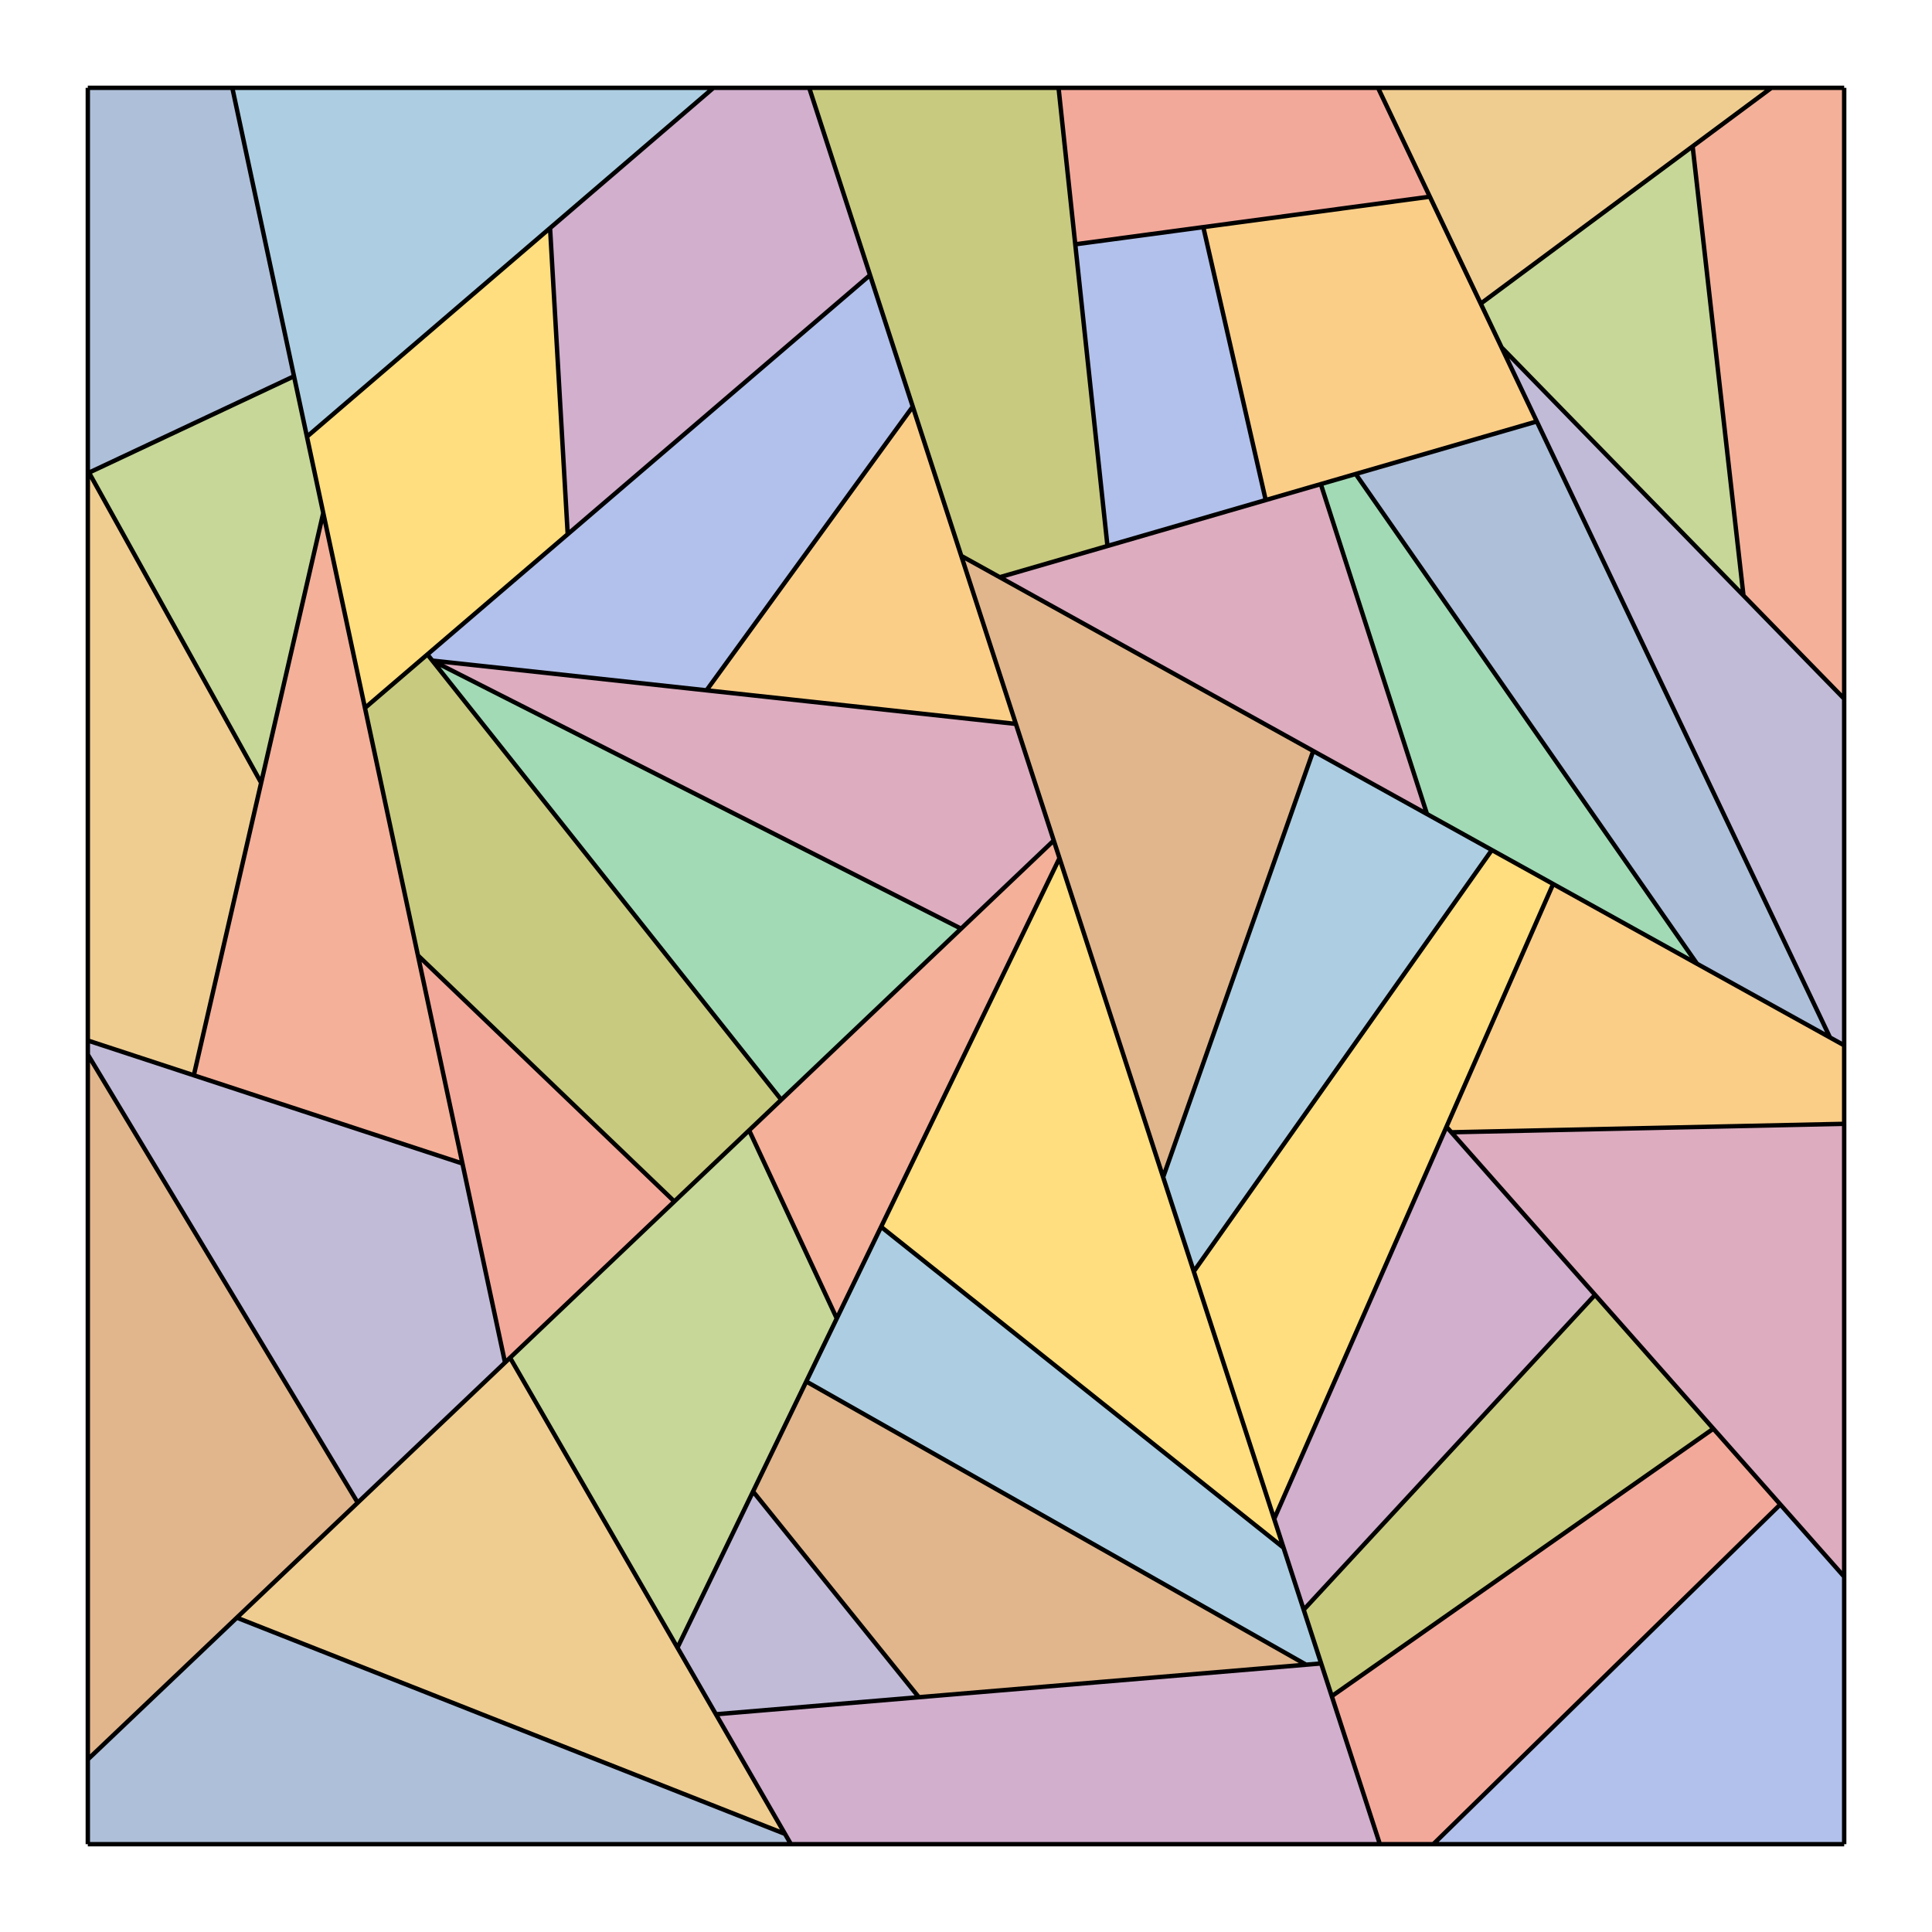
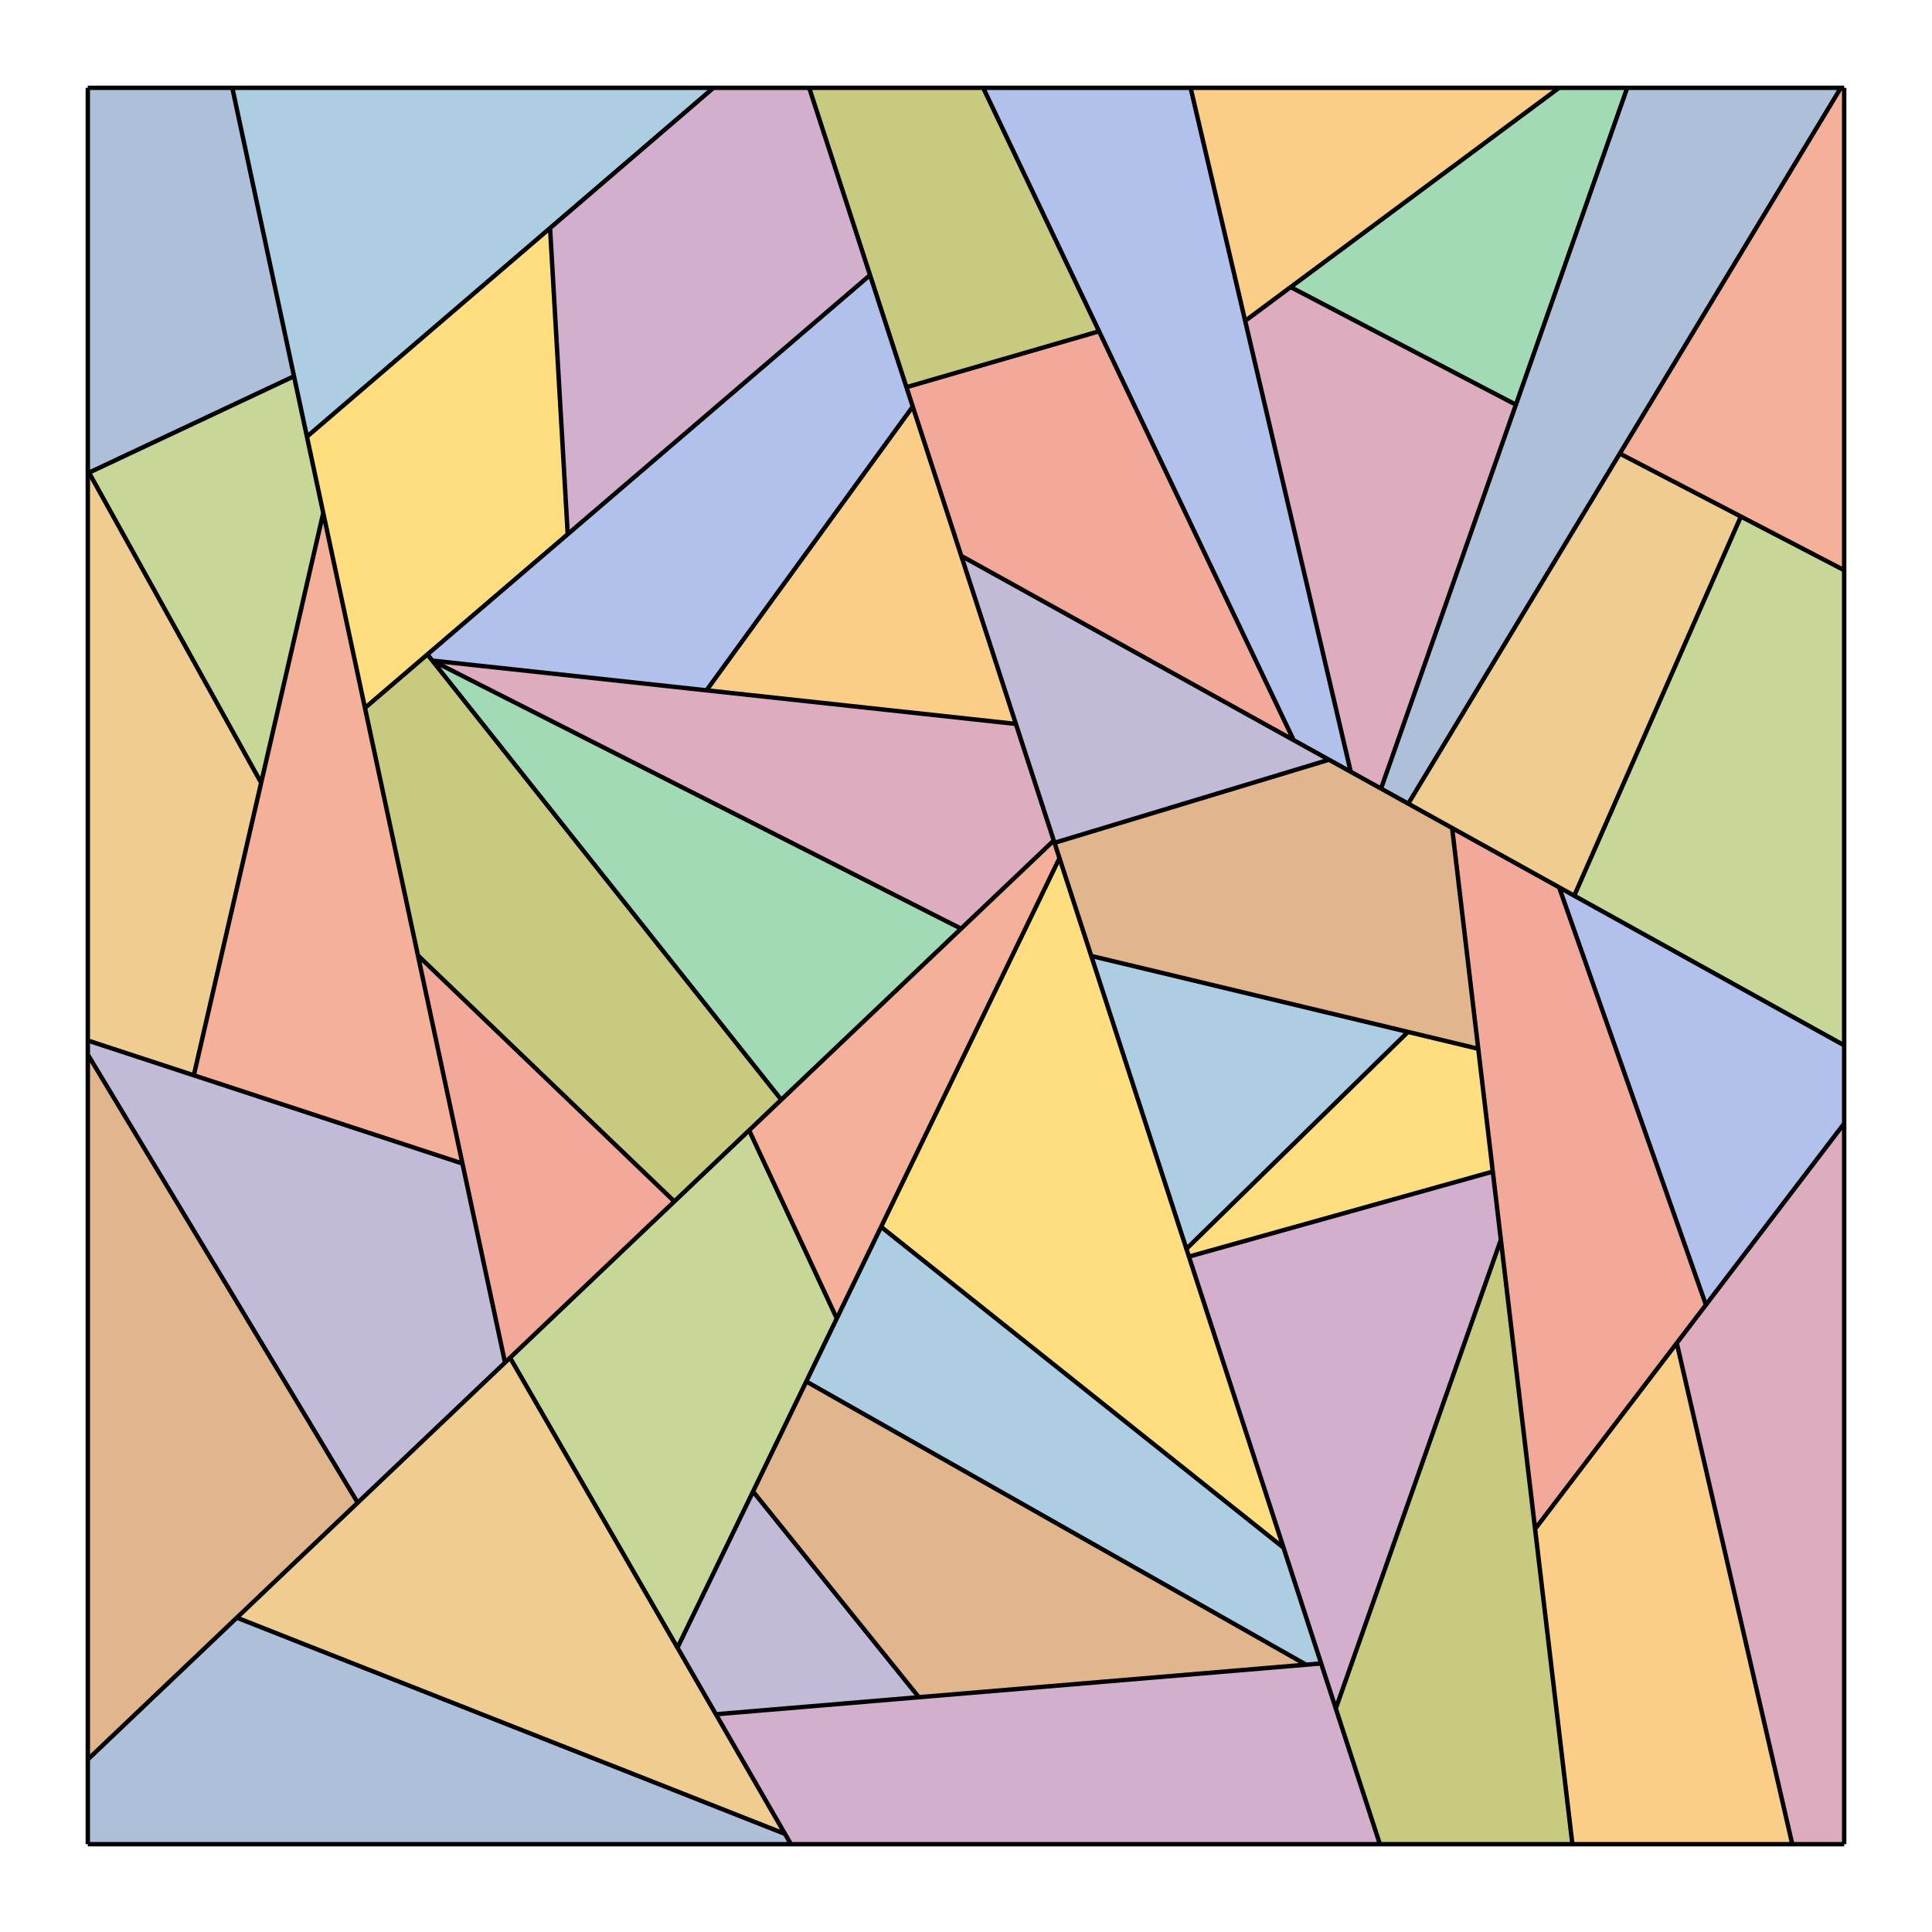
<svg xmlns="http://www.w3.org/2000/svg" width="220pt" height="220pt" viewBox="0 0 220 220" version="1.1">
  <g id="id1">
    <path style=" stroke:none;fill-rule:nonzero;fill:rgb(36.842%,50.678%,70.98%);fill-opacity:0.5;" d="M 10 10 L 26.453 10 L 33.48 42.844 L 10 53.883 Z M 10 10 " />
    <path style=" stroke:none;fill-rule:nonzero;fill:rgb(88.072%,61.104%,14.205%);fill-opacity:0.5;" d="M 10 53.883 L 10.133 53.82 L 29.738 89.137 L 22.07 122.445 L 10 118.484 Z M 10 53.883 " />
    <path style=" stroke:none;fill-rule:nonzero;fill:rgb(56.018%,69.157%,19.488%);fill-opacity:0.5;" d="M 10.133 53.82 L 33.48 42.844 L 36.809 58.414 L 29.738 89.137 Z M 10.133 53.82 " />
    <path style=" stroke:none;fill-rule:nonzero;fill:rgb(92.253%,38.563%,20.918%);fill-opacity:0.5;" d="M 22.07 122.445 L 36.809 58.414 L 52.66 132.492 Z M 22.07 122.445 " />
    <path style=" stroke:none;fill-rule:nonzero;fill:rgb(52.849%,47.062%,70.135%);fill-opacity:0.5;" d="M 10 118.484 L 52.66 132.492 L 57.508 155.156 L 40.734 171.113 L 10 120.086 Z M 10 118.484 " />
    <path style=" stroke:none;fill-rule:nonzero;fill:rgb(77.208%,43.155%,10.239%);fill-opacity:0.5;" d="M 10 120.086 L 40.734 171.113 L 10 200.352 Z M 10 120.086 " />
    <path style=" stroke:none;fill-rule:nonzero;fill:rgb(36.39%,61.85%,78.235%);fill-opacity:0.5;" d="M 26.453 10 L 81.246 10 L 34.953 49.727 Z M 26.453 10 " />
    <path style=" stroke:none;fill-rule:nonzero;fill:rgb(100%,75%,0%);fill-opacity:0.5;" d="M 34.953 49.727 L 62.637 25.973 L 64.645 60.832 L 41.559 80.613 Z M 34.953 49.727 " />
    <path style=" stroke:none;fill-rule:nonzero;fill:rgb(64.762%,37.816%,61.404%);fill-opacity:0.5;" d="M 62.637 25.973 L 81.246 10 L 92.145 10 L 99.074 31.324 L 64.645 60.832 Z M 62.637 25.973 " />
    <path style=" stroke:none;fill-rule:nonzero;fill:rgb(57.159%,58.648%,0%);fill-opacity:0.5;" d="M 41.559 80.613 L 48.672 74.52 L 88.965 125.23 L 76.789 136.812 L 47.59 108.797 Z M 41.559 80.613 " />
    <path style=" stroke:none;fill-rule:nonzero;fill:rgb(91.5%,33.25%,21.25%);fill-opacity:0.5;" d="M 47.59 108.797 L 76.789 136.812 L 57.508 155.156 Z M 47.59 108.797 " />
    <path style=" stroke:none;fill-rule:nonzero;fill:rgb(40.082%,52.201%,85%);fill-opacity:0.5;" d="M 48.672 74.52 L 99.074 31.324 L 103.938 46.301 L 80.453 78.609 L 49.23 75.223 Z M 48.672 74.52 " />
    <path style=" stroke:none;fill-rule:nonzero;fill:rgb(97.283%,62.164%,7.336%);fill-opacity:0.5;" d="M 80.453 78.609 L 103.938 46.301 L 115.68 82.434 Z M 80.453 78.609 " />
    <path style=" stroke:none;fill-rule:nonzero;fill:rgb(73.678%,35.8%,50.303%);fill-opacity:0.5;" d="M 49.23 75.223 L 115.68 82.434 L 119.992 95.711 L 109.441 105.75 L 49.238 75.234 Z M 49.23 75.223 " />
    <path style=" stroke:none;fill-rule:nonzero;fill:rgb(28.026%,71.5%,42.921%);fill-opacity:0.5;" d="M 49.238 75.234 L 109.441 105.75 L 88.965 125.23 Z M 49.238 75.234 " />
    <path style=" stroke:none;fill-rule:nonzero;fill:rgb(36.842%,50.678%,70.98%);fill-opacity:0.5;" d="M 10 200.352 L 26.969 184.207 L 89.387 208.828 L 90.066 210 L 10 210 Z M 10 200.352 " />
    <path style=" stroke:none;fill-rule:nonzero;fill:rgb(88.072%,61.104%,14.205%);fill-opacity:0.5;" d="M 26.969 184.207 L 58.082 154.609 L 89.387 208.828 Z M 26.969 184.207 " />
    <path style=" stroke:none;fill-rule:nonzero;fill:rgb(56.018%,69.157%,19.488%);fill-opacity:0.5;" d="M 58.082 154.609 L 85.305 128.711 L 95.285 150.133 L 77.145 187.621 Z M 58.082 154.609 " />
    <path style=" stroke:none;fill-rule:nonzero;fill:rgb(92.253%,38.563%,20.918%);fill-opacity:0.5;" d="M 85.305 128.711 L 119.992 95.711 L 120.645 97.719 L 95.285 150.133 Z M 85.305 128.711 " />
    <path style=" stroke:none;fill-rule:nonzero;fill:rgb(52.849%,47.062%,70.135%);fill-opacity:0.5;" d="M 77.145 187.621 L 85.75 169.84 L 104.629 193.266 L 81.523 195.207 Z M 77.145 187.621 " />
    <path style=" stroke:none;fill-rule:nonzero;fill:rgb(77.208%,43.155%,10.239%);fill-opacity:0.5;" d="M 85.75 169.84 L 91.812 157.312 L 148.73 189.562 L 104.629 193.266 Z M 85.75 169.84 " />
    <path style=" stroke:none;fill-rule:nonzero;fill:rgb(36.39%,61.85%,78.235%);fill-opacity:0.5;" d="M 91.812 157.312 L 100.332 139.703 L 146.156 176.238 L 150.441 189.418 L 148.73 189.562 Z M 91.812 157.312 " />
    <path style=" stroke:none;fill-rule:nonzero;fill:rgb(100%,75%,0%);fill-opacity:0.5;" d="M 100.332 139.703 L 120.645 97.719 L 146.156 176.238 Z M 100.332 139.703 " />
    <path style=" stroke:none;fill-rule:nonzero;fill:rgb(64.762%,37.816%,61.404%);fill-opacity:0.5;" d="M 81.523 195.207 L 150.441 189.418 L 157.129 210 L 90.066 210 Z M 81.523 195.207 " />
-     <path style=" stroke:none;fill-rule:nonzero;fill:rgb(57.159%,58.648%,0%);fill-opacity:0.5;" d="M 92.145 10 L 120.539 10 L 126.109 62.172 L 113.844 65.727 L 109.461 63.297 Z M 92.145 10 " />
-     <path style=" stroke:none;fill-rule:nonzero;fill:rgb(91.5%,33.25%,21.25%);fill-opacity:0.5;" d="M 120.539 10 L 156.918 10 L 162.82 22.398 L 122.441 27.82 Z M 120.539 10 " />
-     <path style=" stroke:none;fill-rule:nonzero;fill:rgb(40.082%,52.201%,85%);fill-opacity:0.5;" d="M 122.441 27.82 L 137.023 25.863 L 144.129 56.945 L 126.109 62.172 Z M 122.441 27.82 " />
-     <path style=" stroke:none;fill-rule:nonzero;fill:rgb(97.283%,62.164%,7.336%);fill-opacity:0.5;" d="M 137.023 25.863 L 162.82 22.398 L 175 47.992 L 144.129 56.945 Z M 137.023 25.863 " />
-     <path style=" stroke:none;fill-rule:nonzero;fill:rgb(73.678%,35.8%,50.303%);fill-opacity:0.5;" d="M 113.844 65.727 L 150.402 55.125 L 162.492 92.695 Z M 113.844 65.727 " />
-     <path style=" stroke:none;fill-rule:nonzero;fill:rgb(28.026%,71.5%,42.921%);fill-opacity:0.5;" d="M 150.402 55.125 L 154.375 53.973 L 193.242 109.746 L 162.492 92.695 Z M 150.402 55.125 " />
-     <path style=" stroke:none;fill-rule:nonzero;fill:rgb(36.842%,50.678%,70.98%);fill-opacity:0.5;" d="M 154.375 53.973 L 175 47.992 L 208.383 118.137 L 193.242 109.746 Z M 154.375 53.973 " />
-     <path style=" stroke:none;fill-rule:nonzero;fill:rgb(88.072%,61.104%,14.205%);fill-opacity:0.5;" d="M 156.918 10 L 201.719 10 L 168.613 34.574 Z M 156.918 10 " />
-     <path style=" stroke:none;fill-rule:nonzero;fill:rgb(56.018%,69.157%,19.488%);fill-opacity:0.5;" d="M 168.613 34.574 L 192.742 16.664 L 198.531 67.812 L 170.984 39.559 Z M 168.613 34.574 " />
-     <path style=" stroke:none;fill-rule:nonzero;fill:rgb(92.253%,38.563%,20.918%);fill-opacity:0.5;" d="M 192.742 16.664 L 201.719 10 L 210 10 L 210 79.574 L 198.531 67.812 Z M 192.742 16.664 " />
-     <path style=" stroke:none;fill-rule:nonzero;fill:rgb(52.849%,47.062%,70.135%);fill-opacity:0.5;" d="M 170.984 39.559 L 210 79.574 L 210 119.035 L 208.383 118.137 Z M 170.984 39.559 " />
-     <path style=" stroke:none;fill-rule:nonzero;fill:rgb(77.208%,43.155%,10.239%);fill-opacity:0.5;" d="M 109.461 63.297 L 149.539 85.516 L 132.449 134.047 Z M 109.461 63.297 " />
-     <path style=" stroke:none;fill-rule:nonzero;fill:rgb(36.39%,61.85%,78.235%);fill-opacity:0.5;" d="M 132.449 134.047 L 149.539 85.516 L 169.879 96.793 L 135.938 144.781 Z M 132.449 134.047 " />
-     <path style=" stroke:none;fill-rule:nonzero;fill:rgb(100%,75%,0%);fill-opacity:0.5;" d="M 135.938 144.781 L 169.879 96.793 L 176.859 100.664 L 145.094 172.957 Z M 135.938 144.781 " />
-     <path style=" stroke:none;fill-rule:nonzero;fill:rgb(64.762%,37.816%,61.404%);fill-opacity:0.5;" d="M 145.094 172.957 L 164.711 128.309 L 181.629 147.445 L 148.453 183.305 Z M 145.094 172.957 " />
-     <path style=" stroke:none;fill-rule:nonzero;fill:rgb(57.159%,58.648%,0%);fill-opacity:0.5;" d="M 148.453 183.305 L 181.629 147.445 L 195.102 162.688 L 151.652 193.148 Z M 148.453 183.305 " />
-     <path style=" stroke:none;fill-rule:nonzero;fill:rgb(91.5%,33.25%,21.25%);fill-opacity:0.5;" d="M 151.652 193.148 L 195.102 162.688 L 202.727 171.312 L 163.211 210 L 157.129 210 Z M 151.652 193.148 " />
-     <path style=" stroke:none;fill-rule:nonzero;fill:rgb(40.082%,52.201%,85%);fill-opacity:0.5;" d="M 163.211 210 L 202.727 171.312 L 210 179.543 L 210 210 Z M 163.211 210 " />
-     <path style=" stroke:none;fill-rule:nonzero;fill:rgb(97.283%,62.164%,7.336%);fill-opacity:0.5;" d="M 164.711 128.309 L 176.859 100.664 L 210 119.035 L 210 127.973 L 165.27 128.934 Z M 164.711 128.309 " />
-     <path style=" stroke:none;fill-rule:nonzero;fill:rgb(73.678%,35.8%,50.303%);fill-opacity:0.5;" d="M 165.27 128.934 L 210 127.973 L 210 179.543 Z M 165.27 128.934 " />
-     <path style="fill:none;stroke-width:0.5;stroke-linecap:butt;stroke-linejoin:miter;stroke:rgb(0%,0%,0%);stroke-opacity:1;stroke-miterlimit:10;" d="M 0 0 L 16.453 0 M 0 43.883 L 0 0 M 0 43.883 L 0.133 43.82 M 0 108.484 L 0 43.883 M 0 108.484 L 42.66 122.492 M 0 110.086 L 0 108.484 M 0 110.086 L 30.734 161.113 M 0 190.352 L 0 110.086 M 0 190.352 L 16.969 174.207 M 0 200 L 0 190.352 M 0.133 43.82 L 19.738 79.137 M 0.133 43.82 L 23.48 32.844 M 12.07 112.445 L 0 108.484 M 12.07 112.445 L 26.809 48.414 M 16.453 0 L 23.48 32.844 M 16.453 0 L 71.246 0 M 16.969 174.207 L 48.082 144.609 M 16.969 174.207 L 79.387 198.828 M 19.738 79.137 L 0.133 43.82 M 19.738 79.137 L 12.07 112.445 M 23.48 32.844 L 0 43.883 M 23.48 32.844 L 26.809 48.414 M 24.953 39.727 L 16.453 0 M 24.953 39.727 L 52.637 15.973 M 26.809 48.414 L 19.738 79.137 M 26.809 48.414 L 42.66 122.492 M 30.734 161.113 L 0 110.086 M 30.734 161.113 L 0 190.352 M 31.559 70.613 L 24.953 39.727 M 31.559 70.613 L 38.672 64.52 M 37.59 98.797 L 31.559 70.613 M 37.59 98.797 L 66.789 126.812 M 38.672 64.52 L 78.965 115.23 M 38.672 64.52 L 89.074 21.324 M 39.23 65.223 L 38.672 64.52 M 39.23 65.223 L 105.68 72.434 M 39.238 65.234 L 39.23 65.223 M 39.238 65.234 L 99.441 95.75 M 42.66 122.492 L 12.07 112.445 M 42.66 122.492 L 47.508 145.156 M 47.508 145.156 L 30.734 161.113 M 47.508 145.156 L 37.59 98.797 M 48.082 144.609 L 75.305 118.711 M 48.082 144.609 L 79.387 198.828 M 52.637 15.973 L 54.645 50.832 M 52.637 15.973 L 71.246 0 M 54.645 50.832 L 31.559 70.613 M 54.645 50.832 L 52.637 15.973 M 66.789 126.812 L 37.59 98.797 M 66.789 126.812 L 47.508 145.156 M 67.145 177.621 L 48.082 144.609 M 67.145 177.621 L 75.75 159.84 M 70.453 68.609 L 39.23 65.223 M 70.453 68.609 L 93.938 36.301 M 71.246 0 L 24.953 39.727 M 71.246 0 L 82.145 0 M 71.523 185.207 L 67.145 177.621 M 71.523 185.207 L 140.441 179.418 M 75.305 118.711 L 85.285 140.133 M 75.305 118.711 L 109.992 85.711 M 75.75 159.84 L 81.812 147.312 M 75.75 159.84 L 94.629 183.266 M 78.965 115.23 L 39.238 65.234 M 78.965 115.23 L 66.789 126.812 M 79.387 198.828 L 16.969 174.207 M 79.387 198.828 L 80.066 200 M 80.066 200 L 0 200 M 80.066 200 L 71.523 185.207 M 81.812 147.312 L 90.332 129.703 M 81.812 147.312 L 138.73 179.562 M 82.145 0 L 89.074 21.324 M 82.145 0 L 110.539 0 M 85.285 140.133 L 67.145 177.621 M 85.285 140.133 L 75.305 118.711 M 89.074 21.324 L 54.645 50.832 M 89.074 21.324 L 93.938 36.301 M 90.332 129.703 L 110.645 87.719 M 90.332 129.703 L 136.156 166.238 M 93.938 36.301 L 70.453 68.609 M 93.938 36.301 L 105.68 72.434 M 94.629 183.266 L 71.523 185.207 M 94.629 183.266 L 75.75 159.84 M 99.441 95.75 L 39.238 65.234 M 99.441 95.75 L 78.965 115.23 M 99.461 53.297 L 82.145 0 M 99.461 53.297 L 139.539 75.516 M 103.844 55.727 L 99.461 53.297 M 103.844 55.727 L 140.402 45.125 M 105.68 72.434 L 70.453 68.609 M 105.68 72.434 L 109.992 85.711 M 109.992 85.711 L 99.441 95.75 M 109.992 85.711 L 110.645 87.719 M 110.539 0 L 116.109 52.172 M 110.539 0 L 146.918 0 M 110.645 87.719 L 85.285 140.133 M 110.645 87.719 L 136.156 166.238 M 112.441 17.82 L 110.539 0 M 112.441 17.82 L 127.023 15.863 M 116.109 52.172 L 103.844 55.727 M 116.109 52.172 L 112.441 17.82 M 122.449 124.047 L 99.461 53.297 M 122.449 124.047 L 139.539 75.516 M 125.938 134.781 L 122.449 124.047 M 125.938 134.781 L 159.879 86.793 M 127.023 15.863 L 134.129 46.945 M 127.023 15.863 L 152.82 12.398 M 134.129 46.945 L 116.109 52.172 M 134.129 46.945 L 127.023 15.863 M 135.094 162.957 L 125.938 134.781 M 135.094 162.957 L 154.711 118.309 M 136.156 166.238 L 90.332 129.703 M 136.156 166.238 L 140.441 179.418 M 138.453 173.305 L 135.094 162.957 M 138.453 173.305 L 171.629 137.445 M 138.73 179.562 L 81.812 147.312 M 138.73 179.562 L 94.629 183.266 M 139.539 75.516 L 122.449 124.047 M 139.539 75.516 L 159.879 86.793 M 140.402 45.125 L 144.375 43.973 M 140.402 45.125 L 152.492 82.695 M 140.441 179.418 L 138.73 179.562 M 140.441 179.418 L 147.129 200 M 141.652 183.148 L 138.453 173.305 M 141.652 183.148 L 185.102 152.688 M 144.375 43.973 L 165 37.992 M 144.375 43.973 L 183.242 99.746 M 146.918 0 L 152.82 12.398 M 146.918 0 L 191.719 0 M 147.129 200 L 80.066 200 M 147.129 200 L 141.652 183.148 M 152.492 82.695 L 103.844 55.727 M 152.492 82.695 L 140.402 45.125 M 152.82 12.398 L 112.441 17.82 M 152.82 12.398 L 165 37.992 M 153.211 200 L 147.129 200 M 153.211 200 L 192.727 161.312 M 154.711 118.309 L 166.859 90.664 M 154.711 118.309 L 171.629 137.445 M 155.27 118.934 L 154.711 118.309 M 155.27 118.934 L 200 117.973 M 158.613 24.574 L 146.918 0 M 158.613 24.574 L 182.742 6.664 M 159.879 86.793 L 125.938 134.781 M 159.879 86.793 L 166.859 90.664 M 160.984 29.559 L 158.613 24.574 M 160.984 29.559 L 200 69.574 M 165 37.992 L 134.129 46.945 M 165 37.992 L 198.383 108.137 M 166.859 90.664 L 135.094 162.957 M 166.859 90.664 L 200 109.035 M 171.629 137.445 L 138.453 173.305 M 171.629 137.445 L 185.102 152.688 M 182.742 6.664 L 188.531 57.812 M 182.742 6.664 L 191.719 0 M 183.242 99.746 L 144.375 43.973 M 183.242 99.746 L 152.492 82.695 M 185.102 152.688 L 141.652 183.148 M 185.102 152.688 L 192.727 161.312 M 188.531 57.812 L 160.984 29.559 M 188.531 57.812 L 182.742 6.664 M 191.719 0 L 158.613 24.574 M 191.719 0 L 200 0 M 192.727 161.312 L 153.211 200 M 192.727 161.312 L 200 169.543 M 198.383 108.137 L 160.984 29.559 M 198.383 108.137 L 183.242 99.746 M 200 69.574 L 188.531 57.812 M 200 69.574 L 200 109.035 M 200 0 L 200 69.574 M 200 109.035 L 198.383 108.137 M 200 109.035 L 200 117.973 M 200 169.543 L 155.27 118.934 M 200 169.543 L 200 200 M 200 200 L 153.211 200 M 200 117.973 L 155.27 118.934 M 200 117.973 L 200 169.543 " transform="matrix(1,0,0,1,10,10)" />
+     <path style=" stroke:none;fill-rule:nonzero;fill:rgb(57.159%,58.648%,0%);fill-opacity:0.5;" d="M 92.145 10 L 111.957 10 L 125.152 37.727 L 103.219 44.09 Z M 92.145 10 " />
+     <path style=" stroke:none;fill-rule:nonzero;fill:rgb(91.5%,33.25%,21.25%);fill-opacity:0.5;" d="M 103.219 44.09 L 125.152 37.727 L 147.309 84.281 L 109.461 63.297 Z M 103.219 44.09 " />
+     <path style=" stroke:none;fill-rule:nonzero;fill:rgb(40.082%,52.201%,85%);fill-opacity:0.5;" d="M 111.957 10 L 135.574 10 L 153.812 87.887 L 147.309 84.281 Z M 111.957 10 " />
+     <path style=" stroke:none;fill-rule:nonzero;fill:rgb(97.283%,62.164%,7.336%);fill-opacity:0.5;" d="M 135.574 10 L 177.535 10 L 141.789 36.539 Z M 135.574 10 " />
+     <path style=" stroke:none;fill-rule:nonzero;fill:rgb(73.678%,35.8%,50.303%);fill-opacity:0.5;" d="M 141.789 36.539 L 146.969 32.691 L 172.617 46.082 L 157.262 89.797 L 153.812 87.887 Z M 141.789 36.539 " />
+     <path style=" stroke:none;fill-rule:nonzero;fill:rgb(28.026%,71.5%,42.921%);fill-opacity:0.5;" d="M 146.969 32.691 L 177.535 10 L 185.293 10 L 172.617 46.082 Z M 146.969 32.691 " />
+     <path style=" stroke:none;fill-rule:nonzero;fill:rgb(36.842%,50.678%,70.98%);fill-opacity:0.5;" d="M 157.262 89.797 L 185.293 10 L 209.617 10 L 160.359 91.516 Z M 157.262 89.797 " />
+     <path style=" stroke:none;fill-rule:nonzero;fill:rgb(88.072%,61.104%,14.205%);fill-opacity:0.5;" d="M 160.359 91.516 L 184.449 51.652 L 198.238 58.816 L 179.262 101.996 Z M 160.359 91.516 " />
+     <path style=" stroke:none;fill-rule:nonzero;fill:rgb(56.018%,69.157%,19.488%);fill-opacity:0.5;" d="M 179.262 101.996 L 198.238 58.816 L 210 64.93 L 210 119.035 Z M 179.262 101.996 " />
+     <path style=" stroke:none;fill-rule:nonzero;fill:rgb(92.253%,38.563%,20.918%);fill-opacity:0.5;" d="M 184.449 51.652 L 209.617 10 L 210 10 L 210 64.93 Z M 184.449 51.652 " />
+     <path style=" stroke:none;fill-rule:nonzero;fill:rgb(52.849%,47.062%,70.135%);fill-opacity:0.5;" d="M 109.461 63.297 L 151.336 86.512 L 120.078 95.973 Z M 109.461 63.297 " />
+     <path style=" stroke:none;fill-rule:nonzero;fill:rgb(77.208%,43.155%,10.239%);fill-opacity:0.5;" d="M 120.078 95.973 L 151.336 86.512 L 165.355 94.285 L 168.332 119.426 L 124.262 108.855 Z M 120.078 95.973 " />
+     <path style=" stroke:none;fill-rule:nonzero;fill:rgb(36.39%,61.85%,78.235%);fill-opacity:0.5;" d="M 124.262 108.855 L 160.332 117.504 L 135.102 142.211 Z M 124.262 108.855 " />
+     <path style=" stroke:none;fill-rule:nonzero;fill:rgb(100%,75%,0%);fill-opacity:0.5;" d="M 135.102 142.211 L 160.332 117.504 L 168.332 119.426 L 169.988 133.41 L 135.387 143.09 Z M 135.102 142.211 " />
+     <path style=" stroke:none;fill-rule:nonzero;fill:rgb(64.762%,37.816%,61.404%);fill-opacity:0.5;" d="M 135.387 143.09 L 169.988 133.41 L 170.906 141.176 L 152.109 194.551 Z M 135.387 143.09 " />
+     <path style=" stroke:none;fill-rule:nonzero;fill:rgb(57.159%,58.648%,0%);fill-opacity:0.5;" d="M 152.109 194.551 L 170.906 141.176 L 179.051 210 L 157.129 210 Z M 152.109 194.551 " />
+     <path style=" stroke:none;fill-rule:nonzero;fill:rgb(91.5%,33.25%,21.25%);fill-opacity:0.5;" d="M 165.355 94.285 L 177.539 101.039 L 194.254 148.586 L 174.805 174.105 Z M 165.355 94.285 " />
+     <path style=" stroke:none;fill-rule:nonzero;fill:rgb(40.082%,52.201%,85%);fill-opacity:0.5;" d="M 177.539 101.039 L 210 119.035 L 210 127.93 L 194.254 148.586 Z M 177.539 101.039 " />
+     <path style=" stroke:none;fill-rule:nonzero;fill:rgb(97.283%,62.164%,7.336%);fill-opacity:0.5;" d="M 174.805 174.105 L 190.938 152.941 L 204.09 210 L 179.051 210 Z M 174.805 174.105 " />
+     <path style=" stroke:none;fill-rule:nonzero;fill:rgb(73.678%,35.8%,50.303%);fill-opacity:0.5;" d="M 190.938 152.941 L 210 127.93 L 210 210 L 204.09 210 Z M 190.938 152.941 " />
+     <path style="fill:none;stroke-width:0.5;stroke-linecap:butt;stroke-linejoin:miter;stroke:rgb(0%,0%,0%);stroke-opacity:1;stroke-miterlimit:10;" d="M 0 0 L 16.453 0 M 0 43.883 L 0 0 M 0 43.883 L 0.133 43.82 M 0 108.484 L 0 43.883 M 0 108.484 L 42.66 122.492 M 0 110.086 L 0 108.484 M 0 110.086 L 30.734 161.113 M 0 190.352 L 0 110.086 M 0 190.352 L 16.969 174.207 M 0 200 L 0 190.352 M 0.133 43.82 L 19.738 79.137 M 0.133 43.82 L 23.48 32.844 M 12.07 112.445 L 0 108.484 M 12.07 112.445 L 26.809 48.414 M 16.453 0 L 23.48 32.844 M 16.453 0 L 71.246 0 M 16.969 174.207 L 48.082 144.609 M 16.969 174.207 L 79.387 198.828 M 19.738 79.137 L 0.133 43.82 M 19.738 79.137 L 12.07 112.445 M 23.48 32.844 L 0 43.883 M 23.48 32.844 L 26.809 48.414 M 24.953 39.727 L 16.453 0 M 24.953 39.727 L 52.637 15.973 M 26.809 48.414 L 19.738 79.137 M 26.809 48.414 L 42.66 122.492 M 30.734 161.113 L 0 110.086 M 30.734 161.113 L 0 190.352 M 31.559 70.613 L 24.953 39.727 M 31.559 70.613 L 38.672 64.52 M 37.59 98.797 L 31.559 70.613 M 37.59 98.797 L 66.789 126.812 M 38.672 64.52 L 78.965 115.23 M 38.672 64.52 L 89.074 21.324 M 39.23 65.223 L 38.672 64.52 M 39.23 65.223 L 105.68 72.434 M 39.238 65.234 L 39.23 65.223 M 39.238 65.234 L 99.441 95.75 M 42.66 122.492 L 12.07 112.445 M 42.66 122.492 L 47.508 145.156 M 47.508 145.156 L 30.734 161.113 M 47.508 145.156 L 37.59 98.797 M 48.082 144.609 L 75.305 118.711 M 48.082 144.609 L 79.387 198.828 M 52.637 15.973 L 54.645 50.832 M 52.637 15.973 L 71.246 0 M 54.645 50.832 L 31.559 70.613 M 54.645 50.832 L 52.637 15.973 M 66.789 126.812 L 37.59 98.797 M 66.789 126.812 L 47.508 145.156 M 67.145 177.621 L 48.082 144.609 M 67.145 177.621 L 75.75 159.84 M 70.453 68.609 L 39.23 65.223 M 70.453 68.609 L 93.938 36.301 M 71.246 0 L 24.953 39.727 M 71.246 0 L 82.145 0 M 71.523 185.207 L 67.145 177.621 M 71.523 185.207 L 140.441 179.418 M 75.305 118.711 L 85.285 140.133 M 75.305 118.711 L 109.992 85.711 M 75.75 159.84 L 81.812 147.312 M 75.75 159.84 L 94.629 183.266 M 78.965 115.23 L 39.238 65.234 M 78.965 115.23 L 66.789 126.812 M 79.387 198.828 L 16.969 174.207 M 79.387 198.828 L 80.066 200 M 80.066 200 L 0 200 M 80.066 200 L 71.523 185.207 M 81.812 147.312 L 90.332 129.703 M 81.812 147.312 L 138.73 179.562 M 82.145 0 L 89.074 21.324 M 82.145 0 L 101.957 0 M 85.285 140.133 L 67.145 177.621 M 85.285 140.133 L 75.305 118.711 M 89.074 21.324 L 54.645 50.832 M 89.074 21.324 L 93.938 36.301 M 90.332 129.703 L 110.645 87.719 M 90.332 129.703 L 136.156 166.238 M 93.219 34.09 L 82.145 0 M 93.219 34.09 L 115.152 27.727 M 93.938 36.301 L 70.453 68.609 M 93.938 36.301 L 105.68 72.434 M 94.629 183.266 L 71.523 185.207 M 94.629 183.266 L 75.75 159.84 M 99.441 95.75 L 39.238 65.234 M 99.441 95.75 L 78.965 115.23 M 99.461 53.297 L 93.219 34.09 M 99.461 53.297 L 141.336 76.512 M 101.957 0 L 115.152 27.727 M 101.957 0 L 125.574 0 M 105.68 72.434 L 70.453 68.609 M 105.68 72.434 L 109.992 85.711 M 109.992 85.711 L 99.441 95.75 M 109.992 85.711 L 110.645 87.719 M 110.078 85.973 L 99.461 53.297 M 110.078 85.973 L 141.336 76.512 M 110.645 87.719 L 85.285 140.133 M 110.645 87.719 L 136.156 166.238 M 114.262 98.855 L 110.078 85.973 M 114.262 98.855 L 150.332 107.504 M 115.152 27.727 L 93.219 34.09 M 115.152 27.727 L 137.309 74.281 M 125.102 132.211 L 114.262 98.855 M 125.102 132.211 L 150.332 107.504 M 125.387 133.09 L 125.102 132.211 M 125.387 133.09 L 159.988 123.41 M 125.574 0 L 143.812 77.887 M 125.574 0 L 167.535 0 M 131.789 26.539 L 125.574 0 M 131.789 26.539 L 136.969 22.691 M 136.156 166.238 L 90.332 129.703 M 136.156 166.238 L 140.441 179.418 M 136.969 22.691 L 162.617 36.082 M 136.969 22.691 L 167.535 0 M 137.309 74.281 L 99.461 53.297 M 137.309 74.281 L 101.957 0 M 138.73 179.562 L 81.812 147.312 M 138.73 179.562 L 94.629 183.266 M 140.441 179.418 L 138.73 179.562 M 140.441 179.418 L 147.129 200 M 141.336 76.512 L 110.078 85.973 M 141.336 76.512 L 155.355 84.285 M 142.109 184.551 L 125.387 133.09 M 142.109 184.551 L 160.906 131.176 M 143.812 77.887 L 131.789 26.539 M 143.812 77.887 L 137.309 74.281 M 147.129 200 L 80.066 200 M 147.129 200 L 142.109 184.551 M 147.262 79.797 L 143.812 77.887 M 147.262 79.797 L 175.293 0 M 150.332 107.504 L 125.102 132.211 M 150.332 107.504 L 158.332 109.426 M 150.359 81.516 L 147.262 79.797 M 150.359 81.516 L 174.449 41.652 M 155.355 84.285 L 158.332 109.426 M 155.355 84.285 L 167.539 91.039 M 158.332 109.426 L 114.262 98.855 M 158.332 109.426 L 159.988 123.41 M 159.988 123.41 L 125.387 133.09 M 159.988 123.41 L 160.906 131.176 M 160.906 131.176 L 142.109 184.551 M 160.906 131.176 L 169.051 200 M 162.617 36.082 L 136.969 22.691 M 162.617 36.082 L 147.262 79.797 M 164.805 164.105 L 155.355 84.285 M 164.805 164.105 L 180.938 142.941 M 167.535 0 L 131.789 26.539 M 167.535 0 L 175.293 0 M 167.539 91.039 L 184.254 138.586 M 167.539 91.039 L 200 109.035 M 169.051 200 L 147.129 200 M 169.051 200 L 164.805 164.105 M 169.262 91.996 L 150.359 81.516 M 169.262 91.996 L 188.238 48.816 M 174.449 41.652 L 188.238 48.816 M 174.449 41.652 L 199.617 0 M 175.293 0 L 162.617 36.082 M 175.293 0 L 199.617 0 M 180.938 142.941 L 194.09 200 M 180.938 142.941 L 200 117.93 M 184.254 138.586 L 164.805 164.105 M 184.254 138.586 L 167.539 91.039 M 188.238 48.816 L 169.262 91.996 M 188.238 48.816 L 200 54.93 M 194.09 200 L 169.051 200 M 194.09 200 L 180.938 142.941 M 199.617 0 L 150.359 81.516 M 199.617 0 L 200 0 M 200 117.93 L 184.254 138.586 M 200 117.93 L 200 200 M 200 54.93 L 174.449 41.652 M 200 54.93 L 200 109.035 M 200 109.035 L 169.262 91.996 M 200 109.035 L 200 117.93 M 200 0 L 200 54.93 M 200 200 L 194.09 200 " transform="matrix(1,0,0,1,10,10)" />
  </g>
</svg>
